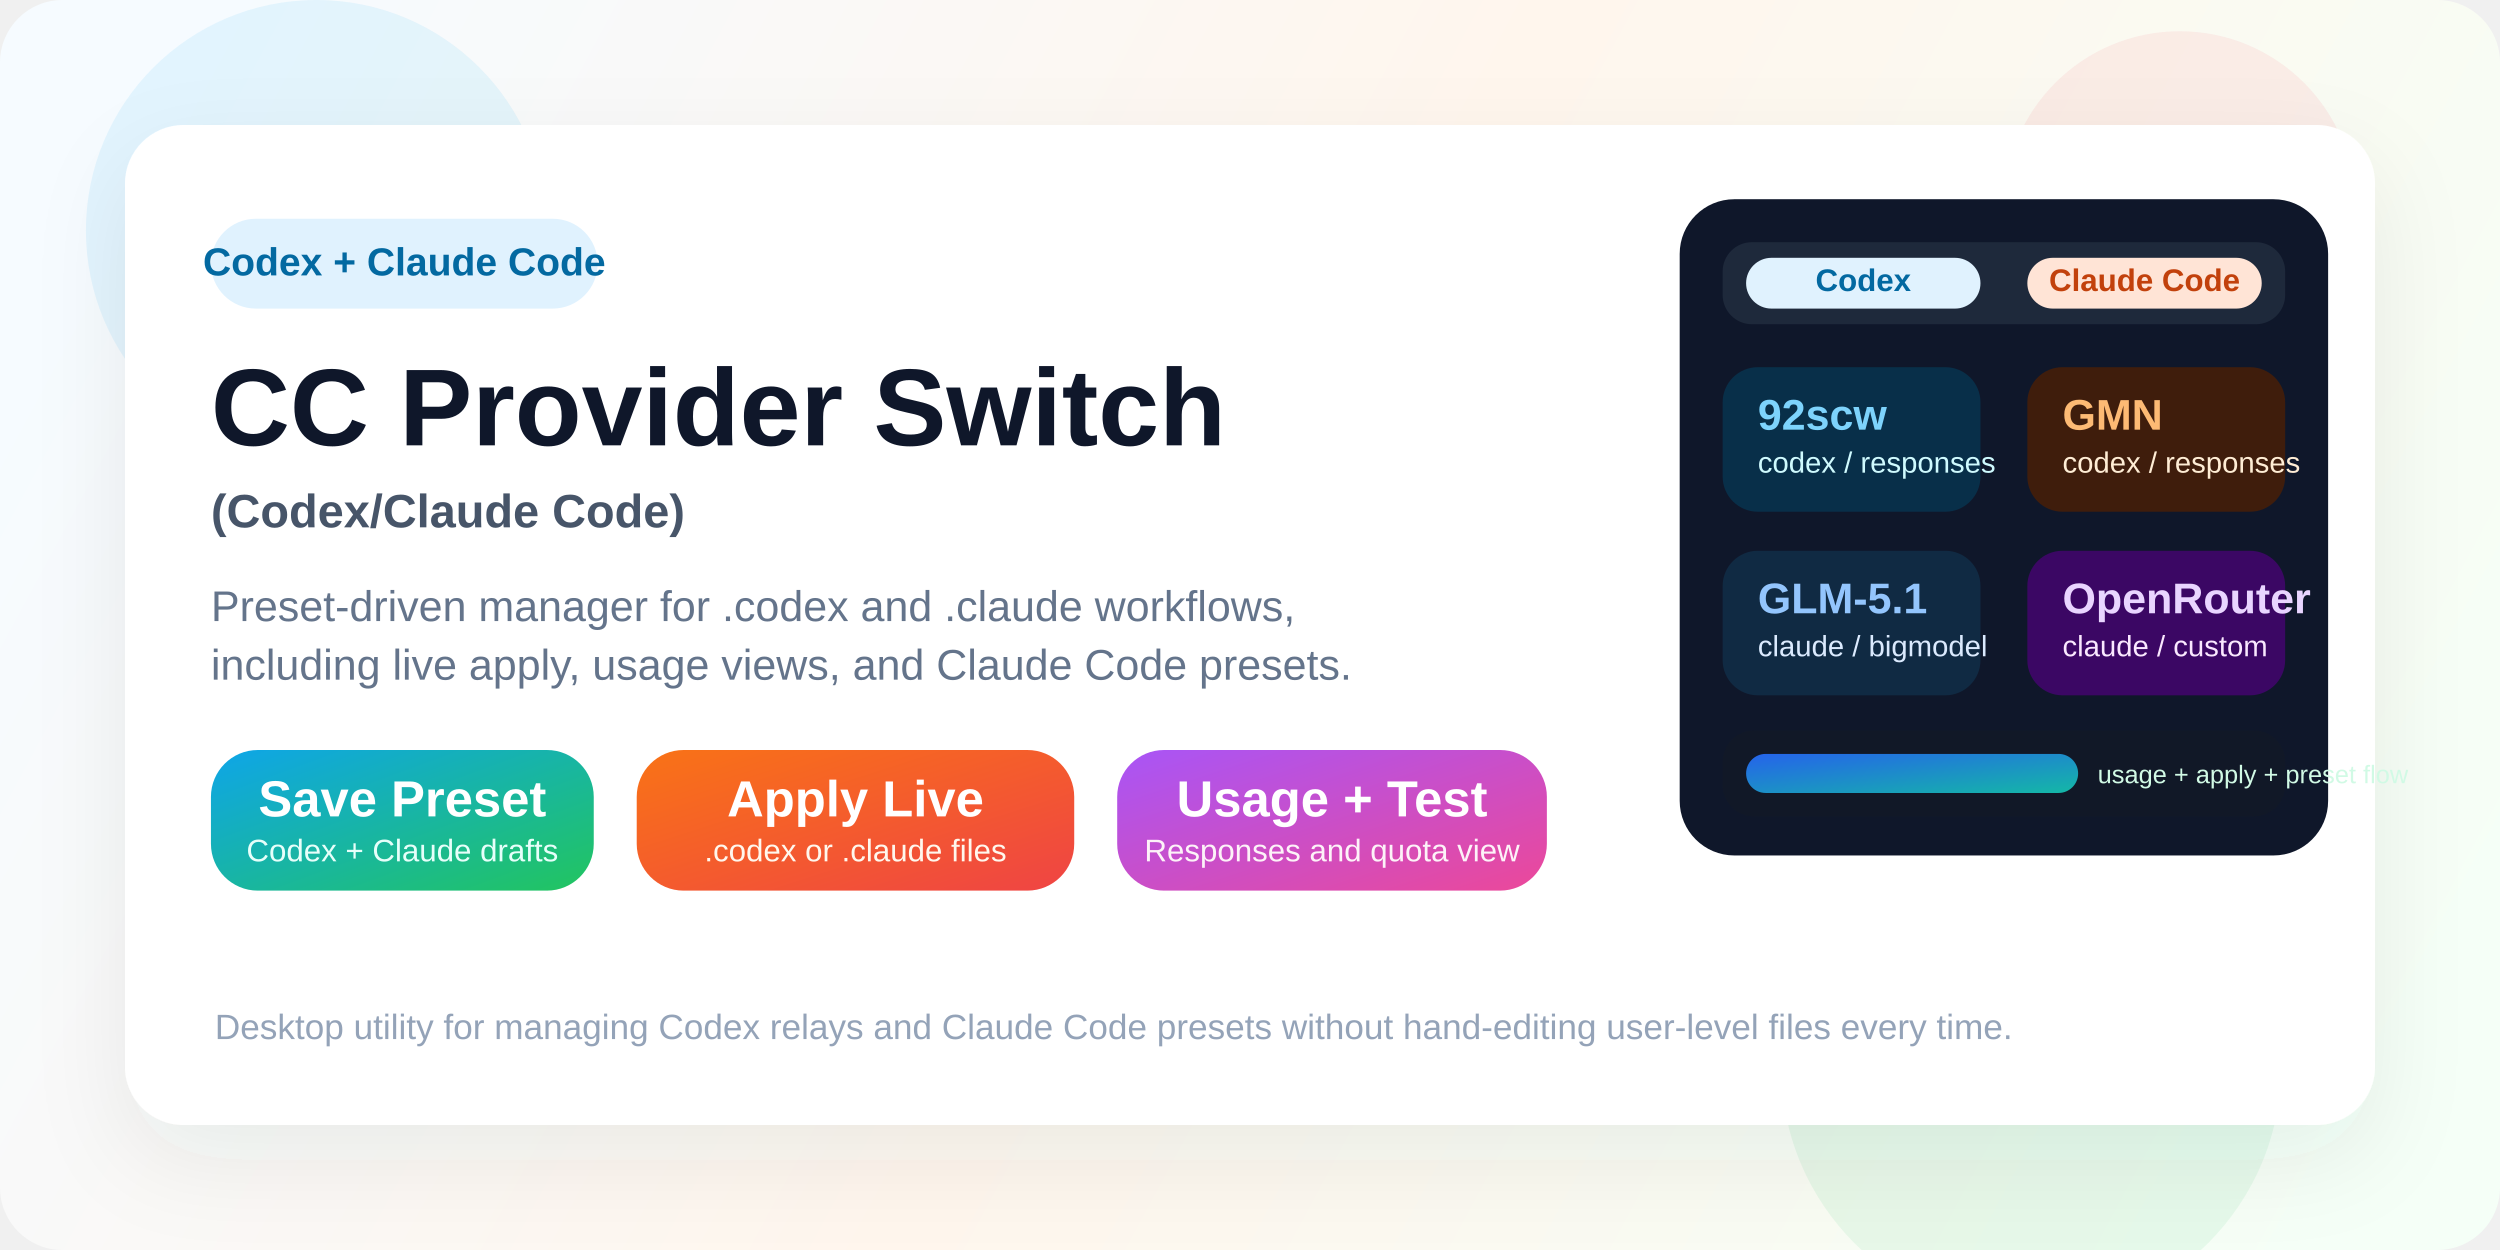
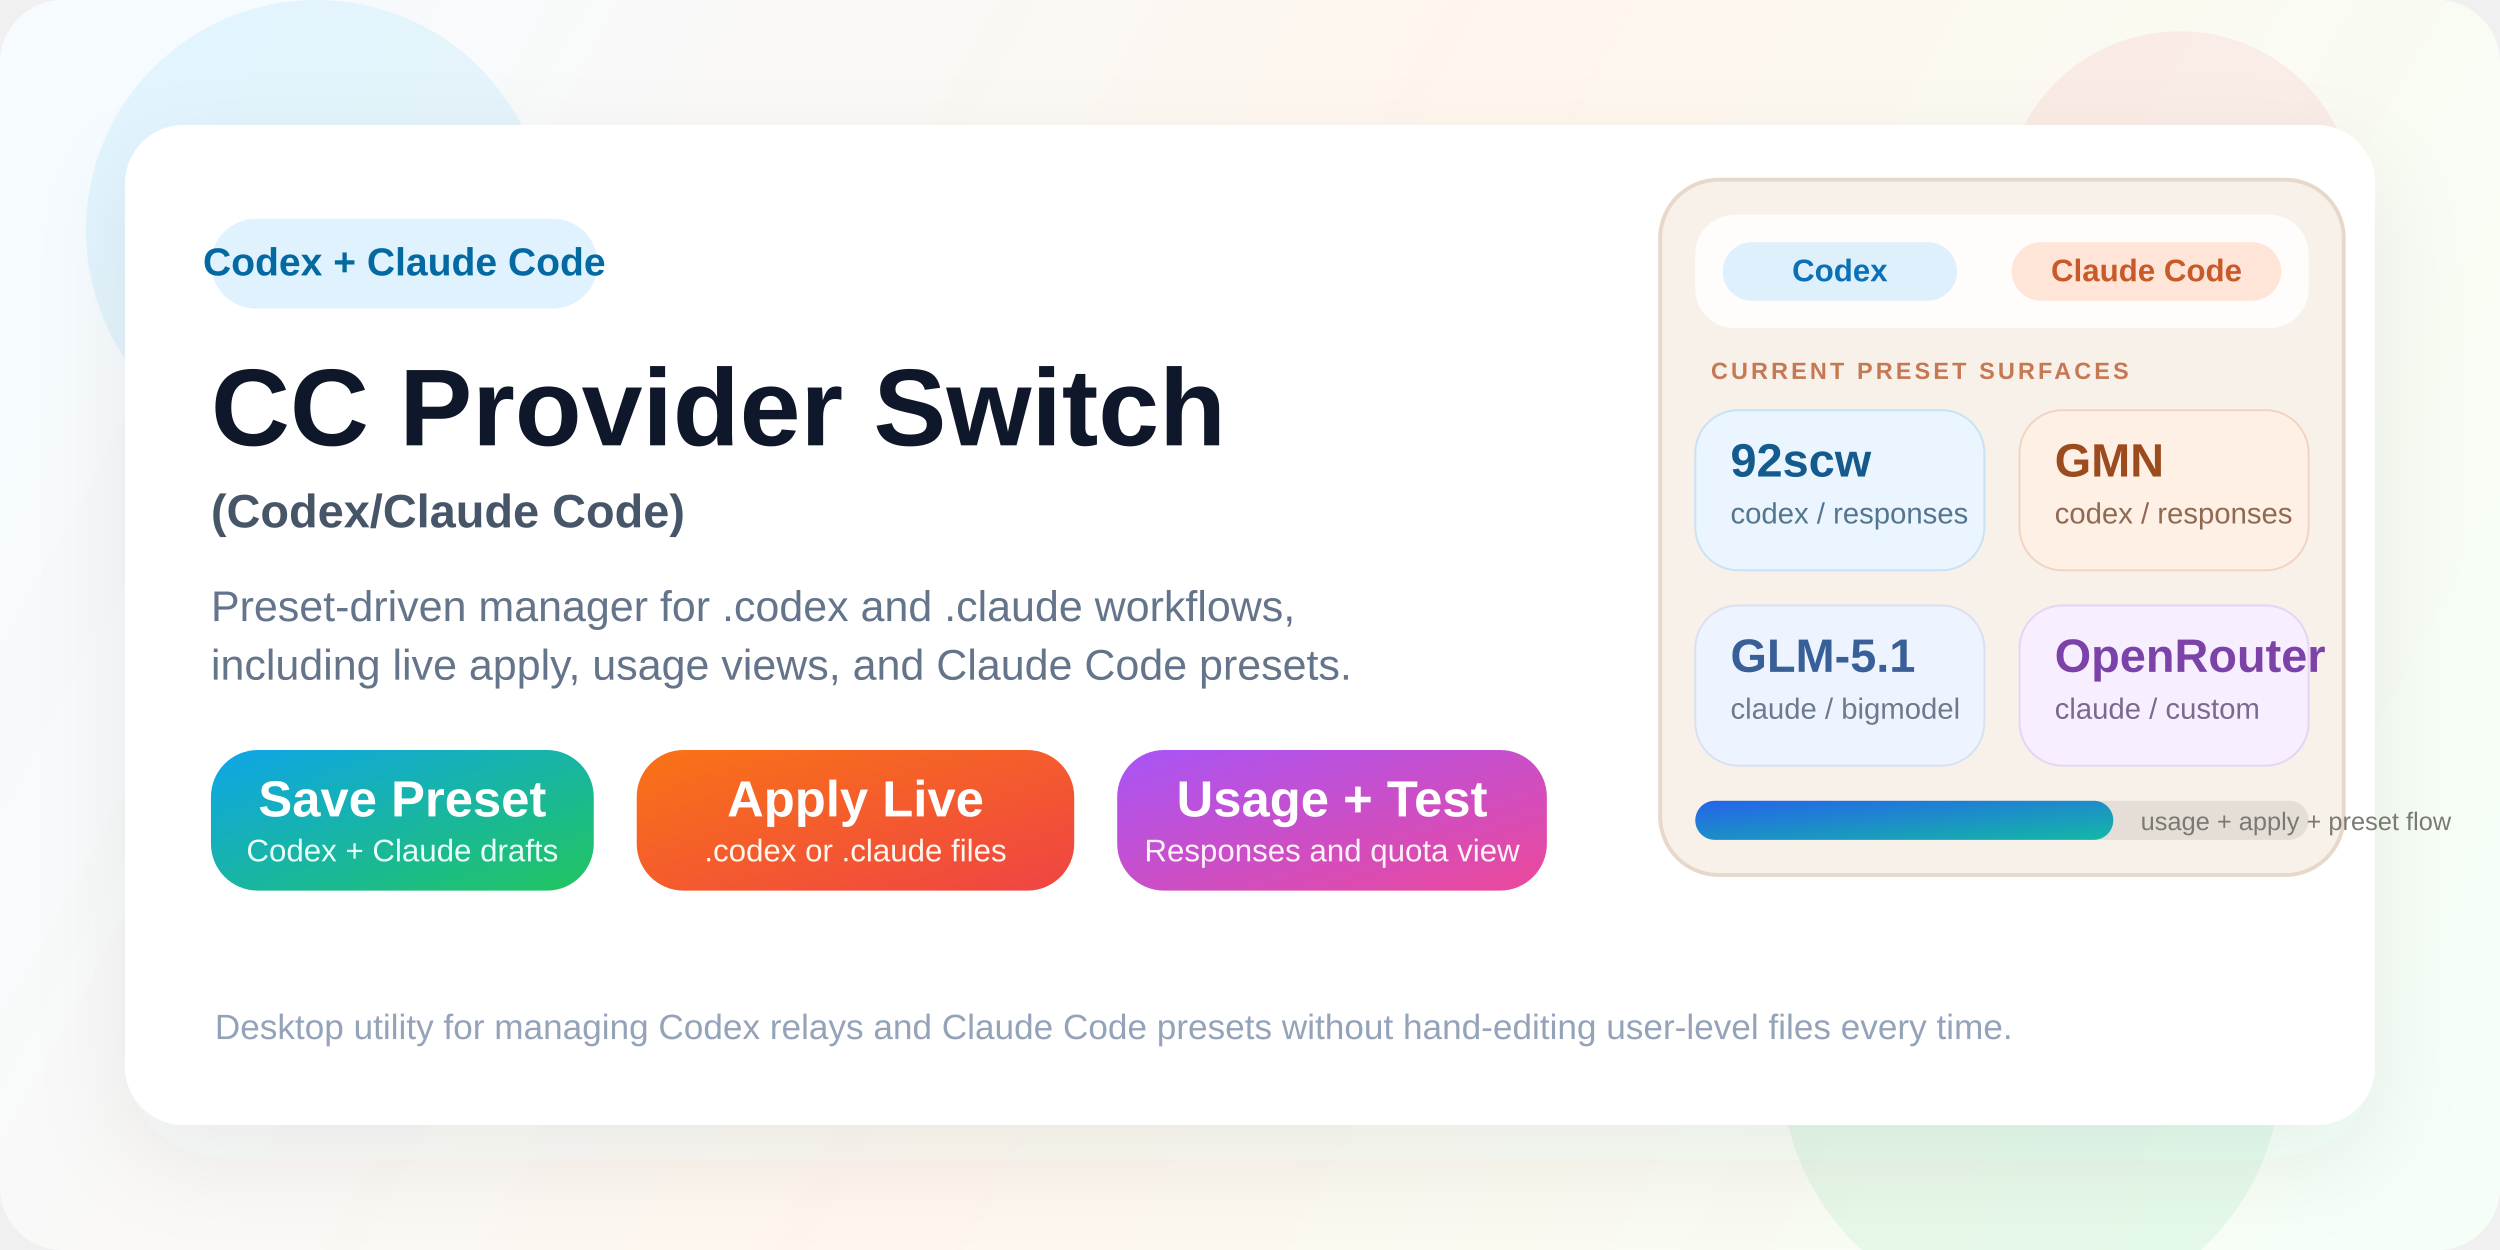
<svg xmlns="http://www.w3.org/2000/svg" width="1280" height="640" viewBox="0 0 1280 640" fill="none">
  <defs>
    <linearGradient id="bg" x1="88" y1="42" x2="1196" y2="640" gradientUnits="userSpaceOnUse">
      <stop stop-color="#F6FBFF" />
      <stop offset="0.48" stop-color="#FFF6ED" />
      <stop offset="1" stop-color="#F5FFF7" />
    </linearGradient>
    <linearGradient id="accentA" x1="0" y1="0" x2="1" y2="1">
      <stop stop-color="#0EA5E9" />
      <stop offset="1" stop-color="#22C55E" />
    </linearGradient>
    <linearGradient id="accentB" x1="0" y1="0" x2="1" y2="1">
      <stop stop-color="#F97316" />
      <stop offset="1" stop-color="#EF4444" />
    </linearGradient>
    <linearGradient id="accentC" x1="0" y1="0" x2="1" y2="1">
      <stop stop-color="#A855F7" />
      <stop offset="1" stop-color="#EC4899" />
    </linearGradient>
    <linearGradient id="accentD" x1="0" y1="0" x2="1" y2="1">
      <stop stop-color="#2563EB" />
      <stop offset="1" stop-color="#14B8A6" />
    </linearGradient>
    <filter id="shadow" x="-20%" y="-20%" width="140%" height="140%">
      <feDropShadow dx="0" dy="18" stdDeviation="24" flood-color="#243B5312" />
    </filter>
  </defs>
  <rect width="1280" height="640" rx="32" fill="url(#bg)" />
  <circle cx="162" cy="118" r="118" fill="#38BDF81A" />
  <circle cx="1116" cy="106" r="90" fill="#FB71851A" />
  <circle cx="1040" cy="546" r="128" fill="#22C55E14" />
  <rect x="64" y="64" width="1152" height="512" rx="30" fill="#FFFFFF" filter="url(#shadow)" />
  <rect x="108" y="112" width="198" height="46" rx="23" fill="#E0F2FE" />
  <text x="207" y="141" text-anchor="middle" fill="#0369A1" font-size="20" font-family="Segoe UI, Arial, sans-serif" font-weight="700">Codex + Claude Code</text>
  <text x="108" y="228" fill="#0F172A" font-size="56" font-family="Segoe UI, Arial, sans-serif" font-weight="800">CC Provider Switch</text>
  <text x="108" y="270" fill="#475569" font-size="24" font-family="Segoe UI, Arial, sans-serif" font-weight="600">(Codex/Claude Code)</text>
  <text fill="#64748B" font-size="22" font-family="Segoe UI, Arial, sans-serif">
    <tspan x="108" y="318">Preset-driven manager for .codex and .claude workflows,</tspan>
    <tspan x="108" y="348">including live apply, usage views, and Claude Code presets.</tspan>
  </text>
  <rect x="108" y="384" width="196" height="72" rx="24" fill="url(#accentA)" />
  <text x="206" y="418" text-anchor="middle" fill="#FFFFFF" font-size="26" font-family="Segoe UI, Arial, sans-serif" font-weight="800">Save Preset</text>
  <text x="206" y="441" text-anchor="middle" fill="#E6FFFA" font-size="16" font-family="Segoe UI, Arial, sans-serif">Codex + Claude drafts</text>
  <rect x="326" y="384" width="224" height="72" rx="24" fill="url(#accentB)" />
  <text x="438" y="418" text-anchor="middle" fill="#FFFFFF" font-size="26" font-family="Segoe UI, Arial, sans-serif" font-weight="800">Apply Live</text>
  <text x="438" y="441" text-anchor="middle" fill="#FFF7ED" font-size="16" font-family="Segoe UI, Arial, sans-serif">.codex or .claude files</text>
  <rect x="572" y="384" width="220" height="72" rx="24" fill="url(#accentC)" />
  <text x="682" y="418" text-anchor="middle" fill="#FFFFFF" font-size="26" font-family="Segoe UI, Arial, sans-serif" font-weight="800">Usage + Test</text>
  <text x="682" y="441" text-anchor="middle" fill="#FDF2F8" font-size="16" font-family="Segoe UI, Arial, sans-serif">Responses and quota view</text>
-   <g transform="translate(860 102)">
-     <rect width="332" height="336" rx="28" fill="#0F172A" />
-     <rect x="22" y="22" width="288" height="42" rx="15" fill="#1E293B" />
-     <rect x="34" y="30" width="120" height="26" rx="13" fill="#E0F2FE" />
-     <text x="94" y="47" text-anchor="middle" fill="#0369A1" font-size="16" font-family="Segoe UI, Arial, sans-serif" font-weight="800">Codex</text>
-     <rect x="178" y="30" width="120" height="26" rx="13" fill="#FFE4D6" />
-     <text x="238" y="47" text-anchor="middle" fill="#C2410C" font-size="16" font-family="Segoe UI, Arial, sans-serif" font-weight="800">Claude Code</text>
-     <rect x="22" y="86" width="132" height="74" rx="18" fill="#082F49" />
-     <text x="40" y="118" fill="#7DD3FC" font-size="22" font-family="Segoe UI, Arial, sans-serif" font-weight="800">92scw</text>
-     <text x="40" y="140" fill="#CFFAFE" font-size="15" font-family="Segoe UI, Arial, sans-serif">codex / responses</text>
-     <rect x="178" y="86" width="132" height="74" rx="18" fill="#3F1D0C" />
-     <text x="196" y="118" fill="#FDBA74" font-size="22" font-family="Segoe UI, Arial, sans-serif" font-weight="800">GMN</text>
-     <text x="196" y="140" fill="#FFEDD5" font-size="15" font-family="Segoe UI, Arial, sans-serif">codex / responses</text>
-     <rect x="22" y="180" width="132" height="74" rx="18" fill="#102A43" />
-     <text x="40" y="212" fill="#93C5FD" font-size="22" font-family="Segoe UI, Arial, sans-serif" font-weight="800">GLM-5.1</text>
-     <text x="40" y="234" fill="#DBEAFE" font-size="15" font-family="Segoe UI, Arial, sans-serif">claude / bigmodel</text>
-     <rect x="178" y="180" width="132" height="74" rx="18" fill="#3B0764" />
-     <text x="196" y="212" fill="#E9D5FF" font-size="22" font-family="Segoe UI, Arial, sans-serif" font-weight="800">OpenRouter</text>
-     <text x="196" y="234" fill="#FAE8FF" font-size="15" font-family="Segoe UI, Arial, sans-serif">claude / custom</text>
-     <rect x="22" y="272" width="288" height="44" rx="16" fill="#111827" />
-     <rect x="34" y="284" width="170" height="20" rx="10" fill="url(#accentD)" />
-     <text x="214" y="299" fill="#D1FAE5" font-size="13" font-family="Segoe UI, Arial, sans-serif">usage + apply + preset flow</text>
+   <g transform="translate(850 92)">
+     <rect width="350" height="356" rx="30" fill="#F7F1EA" stroke="#E7D8C9" stroke-width="2" />
+     <rect x="18" y="18" width="314" height="58" rx="20" fill="#FFFDFC" />
+     <rect x="32" y="32" width="120" height="30" rx="15" fill="#DFF0FD" />
+     <text x="92" y="52" text-anchor="middle" fill="#0B70B5" font-size="16" font-family="Segoe UI, Arial, sans-serif" font-weight="800">Codex</text>
+     <rect x="180" y="32" width="138" height="30" rx="15" fill="#FFE5D7" />
+     <text x="249" y="52" text-anchor="middle" fill="#C85A2A" font-size="16" font-family="Segoe UI, Arial, sans-serif" font-weight="800">Claude Code</text>
+     <text x="26" y="102" fill="#C67853" font-size="12" font-family="Segoe UI, Arial, sans-serif" font-weight="800" letter-spacing="1.6">CURRENT PRESET SURFACES</text>
+     <rect x="18" y="118" width="148" height="82" rx="22" fill="#EAF5FF" stroke="#C9E1F5" />
+     <text x="36" y="152" fill="#145A8D" font-size="24" font-family="Segoe UI, Arial, sans-serif" font-weight="800">92scw</text>
+     <text x="36" y="176" fill="#53758E" font-size="15" font-family="Segoe UI, Arial, sans-serif">codex / responses</text>
+     <rect x="184" y="118" width="148" height="82" rx="22" fill="#FFF0E6" stroke="#F0D4C2" />
+     <text x="202" y="152" fill="#9C4B1F" font-size="24" font-family="Segoe UI, Arial, sans-serif" font-weight="800">GMN</text>
+     <text x="202" y="176" fill="#8E6A53" font-size="15" font-family="Segoe UI, Arial, sans-serif">codex / responses</text>
+     <rect x="18" y="218" width="148" height="82" rx="22" fill="#EEF4FF" stroke="#D8E0F1" />
+     <text x="36" y="252" fill="#385F97" font-size="24" font-family="Segoe UI, Arial, sans-serif" font-weight="800">GLM-5.1</text>
+     <text x="36" y="276" fill="#6C7A8D" font-size="15" font-family="Segoe UI, Arial, sans-serif">claude / bigmodel</text>
+     <rect x="184" y="218" width="148" height="82" rx="22" fill="#F7EEFF" stroke="#E5D4F5" />
+     <text x="202" y="252" fill="#7B43A8" font-size="24" font-family="Segoe UI, Arial, sans-serif" font-weight="800">OpenRouter</text>
+     <text x="202" y="276" fill="#7B6A90" font-size="15" font-family="Segoe UI, Arial, sans-serif">claude / custom</text>
+     <rect x="18" y="318" width="314" height="20" rx="10" fill="#E5DED6" />
+     <rect x="18" y="318" width="214" height="20" rx="10" fill="url(#accentD)" />
+     <text x="246" y="333" fill="#7B7A72" font-size="13" font-family="Segoe UI, Arial, sans-serif">usage + apply + preset flow</text>
  </g>
  <text x="110" y="532" fill="#94A3B8" font-size="18" font-family="Segoe UI, Arial, sans-serif">Desktop utility for managing Codex relays and Claude Code presets without hand-editing user-level files every time.</text>
</svg>
